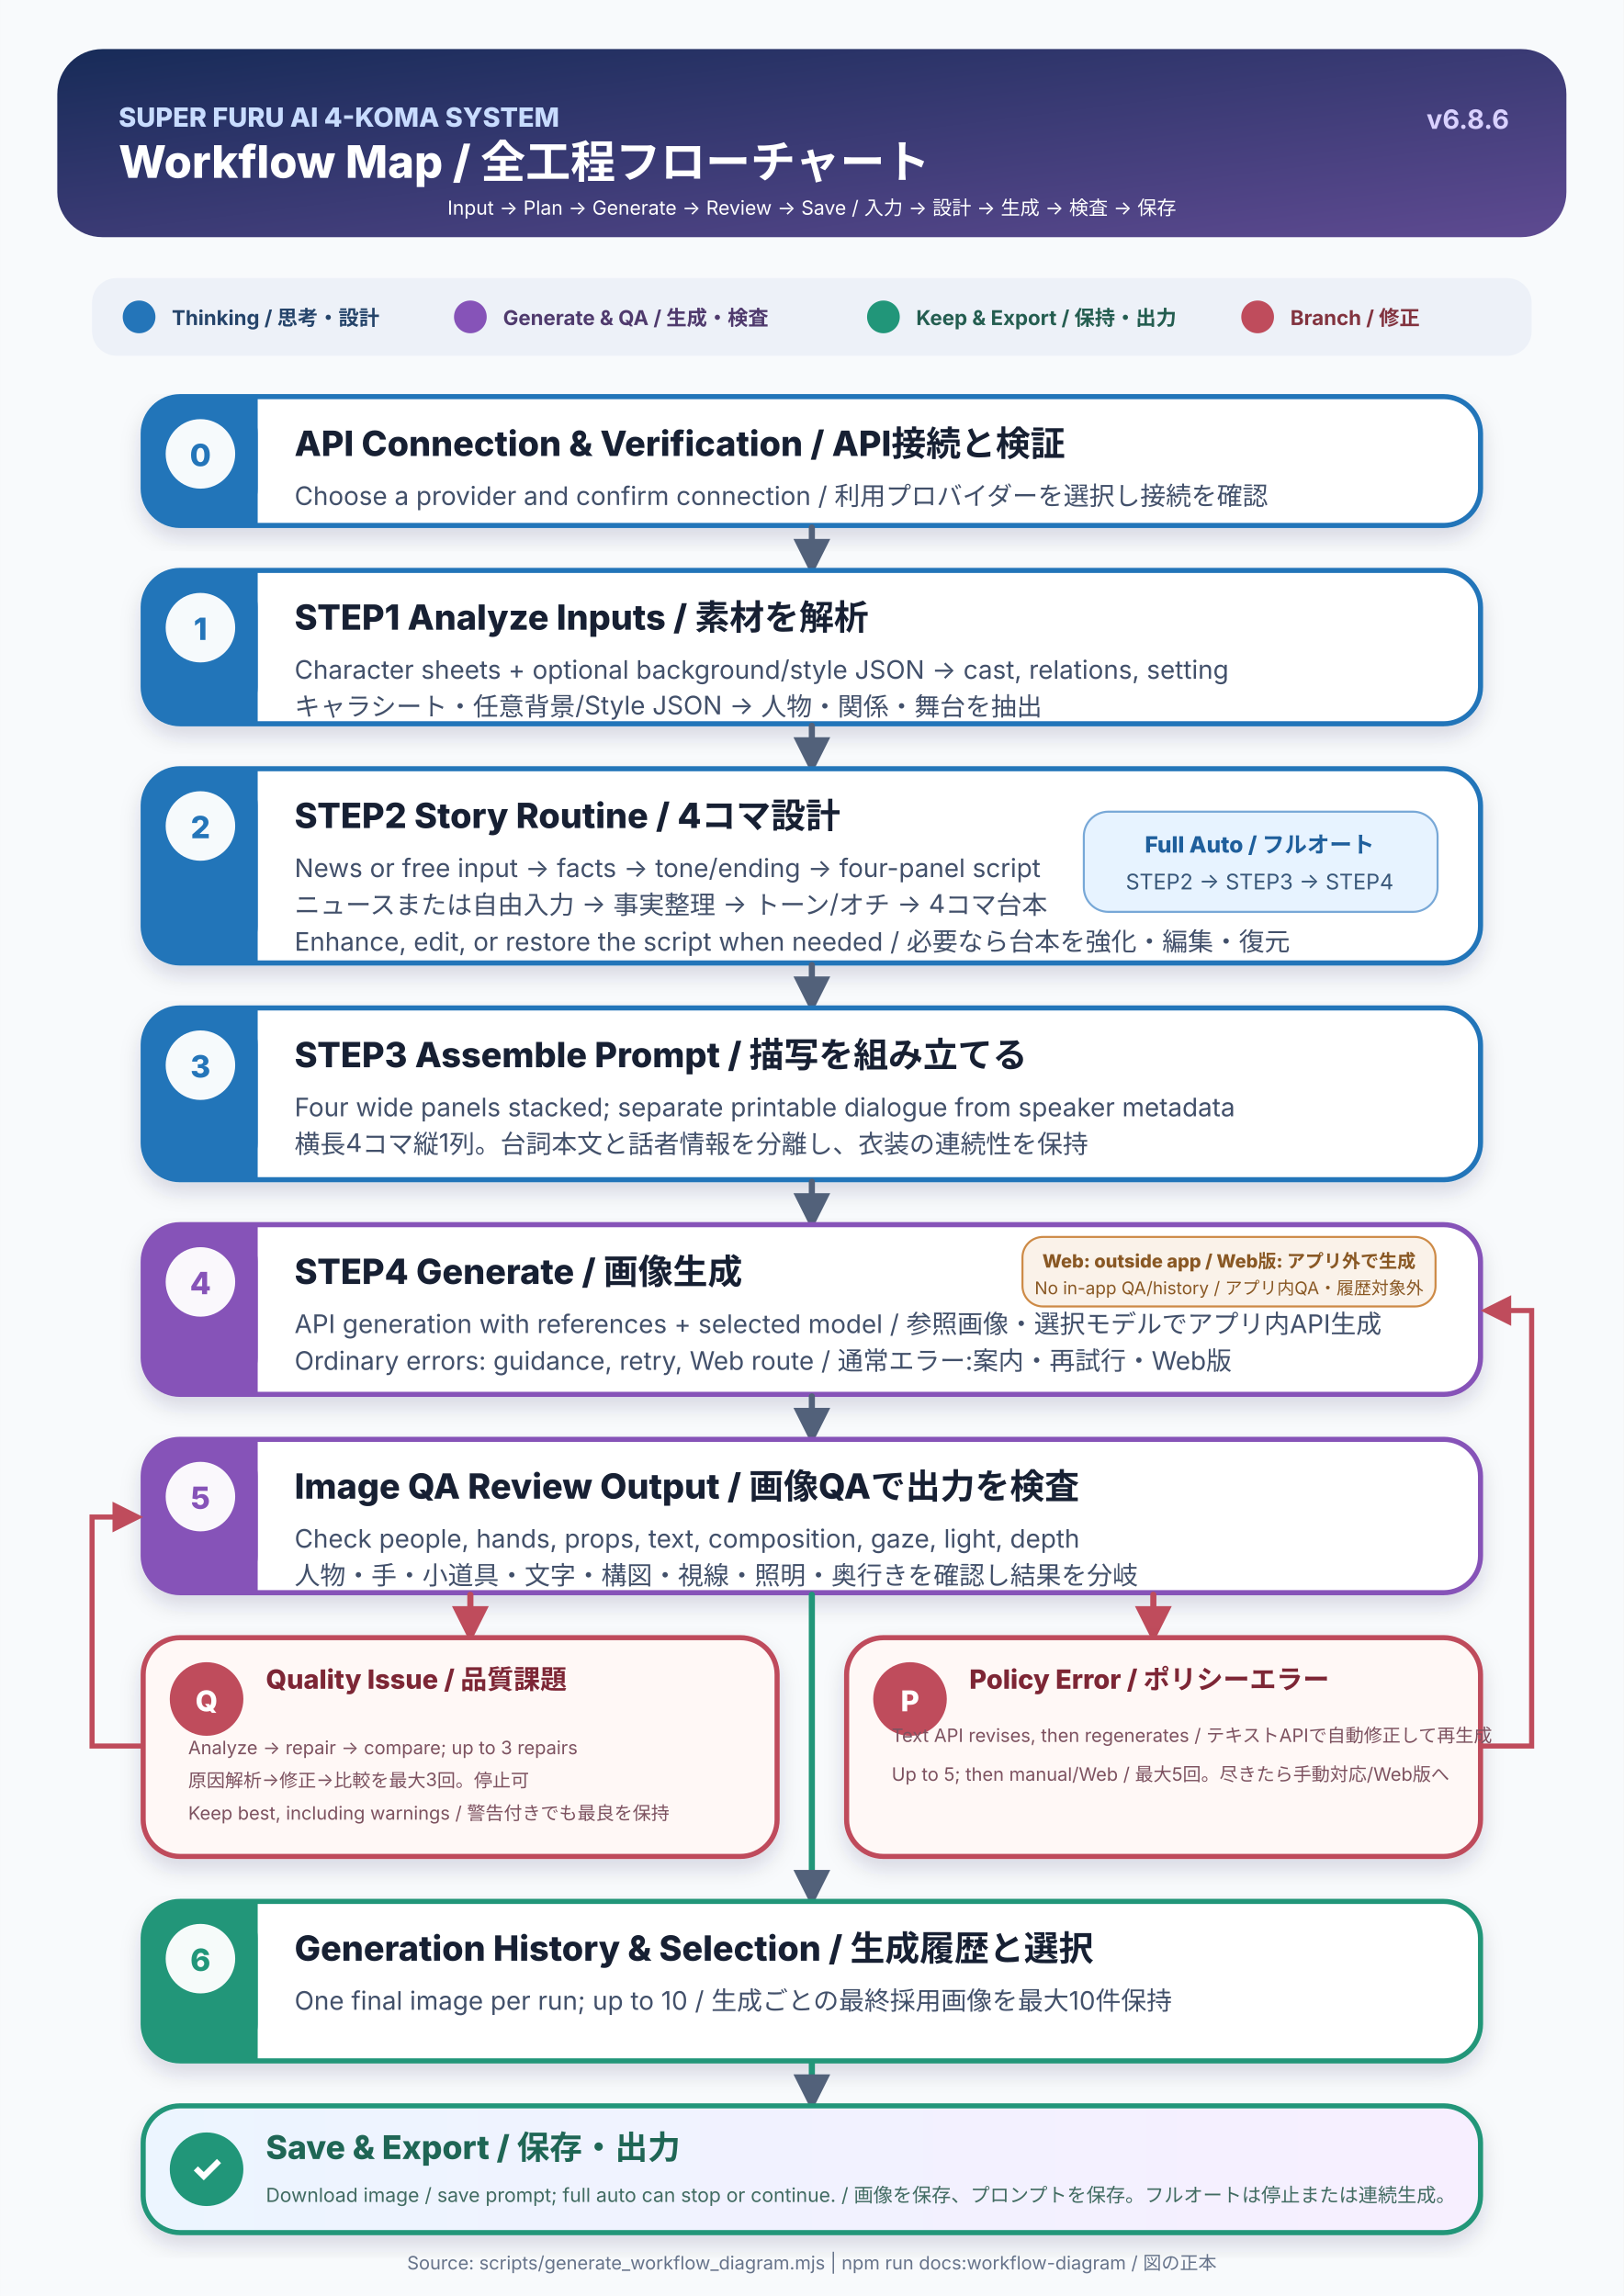
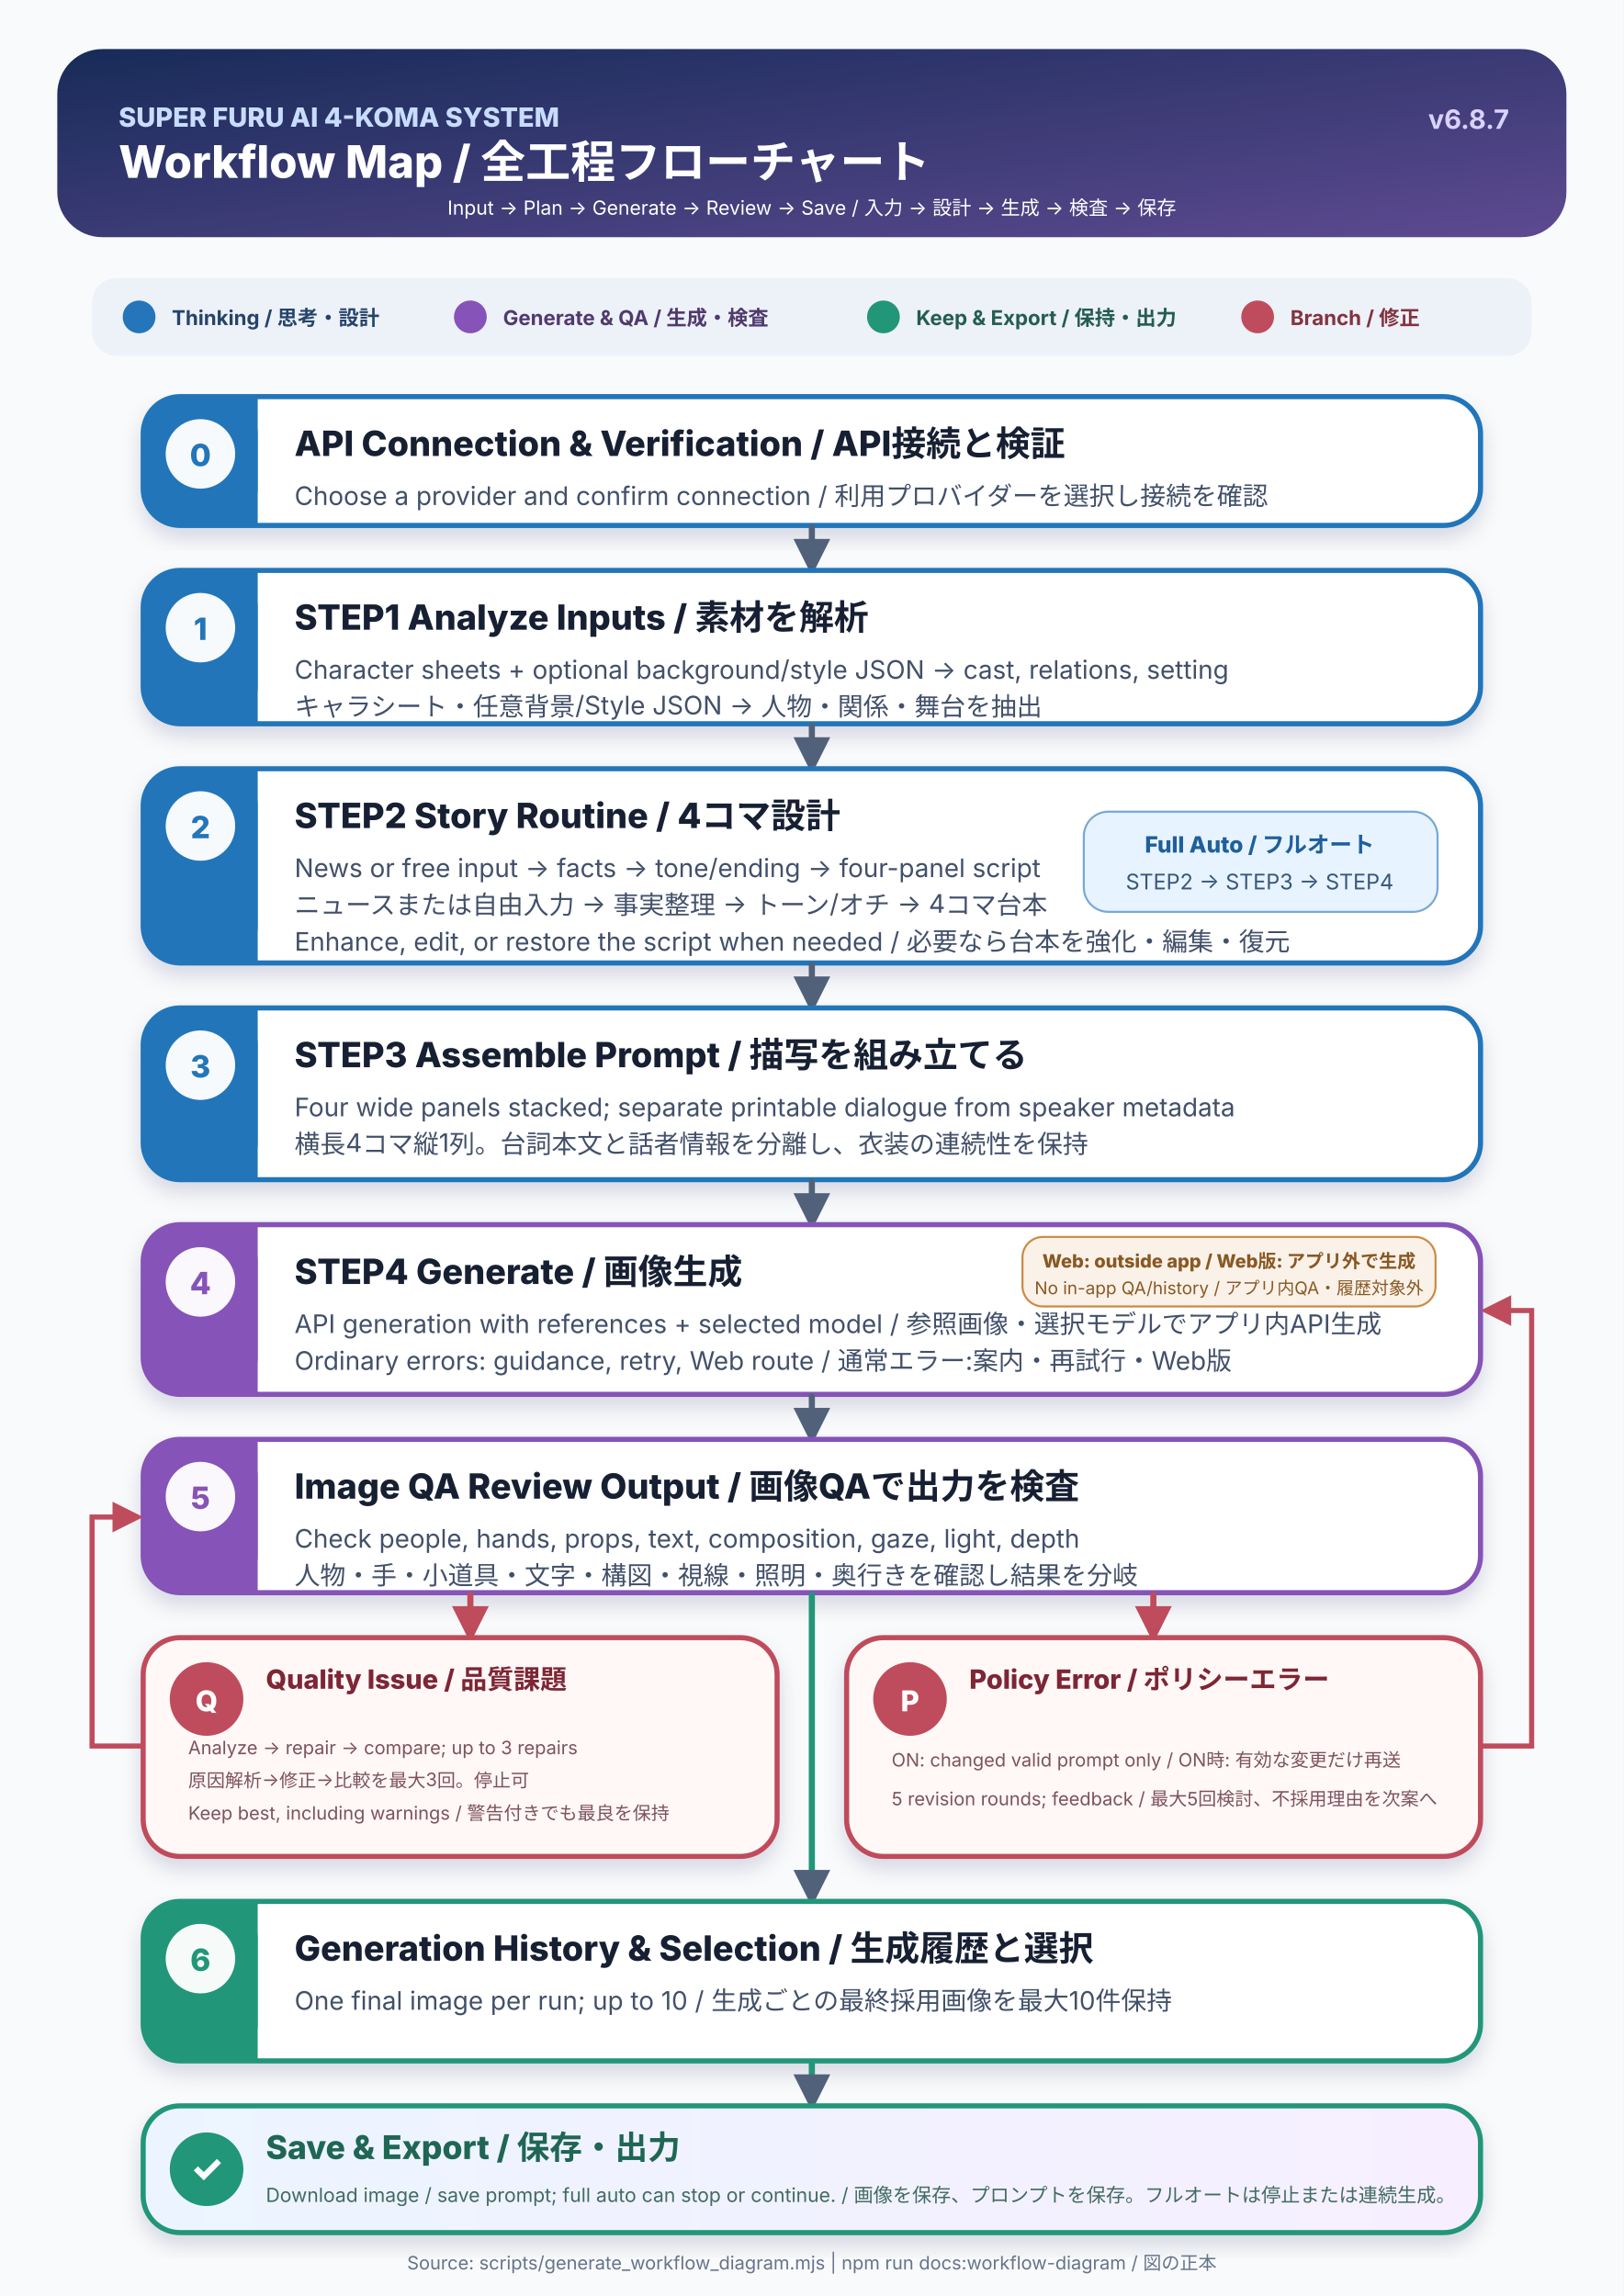
<svg xmlns="http://www.w3.org/2000/svg" width="210mm" height="297mm" viewBox="0 0 794 1123" role="img" aria-labelledby="title description">
  <defs>
    <linearGradient id="header" x1="0" x2="1" y1="0" y2="1">
      <stop stop-color="#172b58" />
      <stop offset="1" stop-color="#5e4a91" />
    </linearGradient>
    <linearGradient id="footer" x1="0" x2="1">
      <stop stop-color="#ecf5ff" />
      <stop offset="1" stop-color="#f7efff" />
    </linearGradient>
    <filter id="shadow" x="-10%" y="-10%" width="120%" height="130%">
      <feDropShadow dx="0" dy="5" stdDeviation="5" flood-color="#16223d" flood-opacity=".14" />
    </filter>
    <marker id="arrow-navy" viewBox="0 0 10 10" refX="8" refY="5" markerWidth="6" markerHeight="6" orient="auto">
      <path d="M 0 0 L 10 5 L 0 10 z" fill="#52617a" />
    </marker>
    <marker id="arrow-red" viewBox="0 0 10 10" refX="8" refY="5" markerWidth="6" markerHeight="6" orient="auto">
      <path d="M 0 0 L 10 5 L 0 10 z" fill="#bf4c5c" />
    </marker>
    <style>text { font-family: Inter, "Noto Sans JP", "Yu Gothic UI", sans-serif; }</style>
  </defs>
  <rect width="794" height="1123" fill="#f8fafc" />
  <rect x="28" y="24" width="738" height="92" rx="22" fill="url(#header)" />
  <text x="58" y="62" font-size="13" font-weight="800" fill="#c8dcff" text-anchor="start">SUPER FURU AI 4-KOMA SYSTEM</text>
  <text x="58" y="87" font-size="22" font-weight="800" fill="#ffffff" text-anchor="start">Workflow Map / 全工程フローチャート</text>
-   <text x="738" y="63" font-size="13" font-weight="700" fill="#d9d1ff" text-anchor="end">v6.8.6</text>
+   <text x="738" y="63" font-size="13" font-weight="700" fill="#d9d1ff" text-anchor="end">v6.8.7</text>
  <text x="397" y="105" font-size="9.5" font-weight="400" fill="#ffffff" text-anchor="middle">Input → Plan → Generate → Review → Save / 入力 → 設計 → 生成 → 検査 → 保存</text>
  <g>
    <rect x="45" y="136" width="704" height="38" rx="12" fill="#edf1f8" />
    <circle cx="68" cy="155" r="8" fill="#2475b9" />
    <text x="84" y="159" font-size="10" font-weight="700" fill="#25446a" text-anchor="start">Thinking / 思考・設計</text>
    <circle cx="230" cy="155" r="8" fill="#8653b8" />
    <text x="246" y="159" font-size="10" font-weight="700" fill="#4f3a6d" text-anchor="start">Generate &amp; QA / 生成・検査</text>
    <circle cx="432" cy="155" r="8" fill="#219679" />
    <text x="448" y="159" font-size="10" font-weight="700" fill="#245d50" text-anchor="start">Keep &amp; Export / 保持・出力</text>
    <circle cx="615" cy="155" r="8" fill="#bf4c5c" />
    <text x="631" y="159" font-size="10" font-weight="700" fill="#82333f" text-anchor="start">Branch / 修正</text>
  </g>
  <g filter="url(#shadow)">
    <rect x="70" y="194" width="654" height="63" rx="18" fill="#ffffff" stroke="#2475b9" stroke-width="2.5" />
    <rect x="70" y="194" width="56" height="63" rx="18" fill="#2475b9" />
    <rect x="108" y="194" width="18" height="63" fill="#2475b9" />
  </g>
  <circle cx="98" cy="222" r="17" fill="#ffffff" fill-opacity=".96" />
  <text x="98" y="228" font-size="15" font-weight="800" fill="#2475b9" text-anchor="middle">0</text>
  <text x="144" y="223" font-size="17" font-weight="800" fill="#172033" text-anchor="start">API Connection &amp; Verification / API接続と検証</text>
  <text x="144" y="247" font-size="12.5" font-weight="400" fill="#42506a" text-anchor="start">Choose a provider and confirm connection / 利用プロバイダーを選択し接続を確認</text>
  <path d="M 397 258 L 397 278" fill="none" stroke="#52617a" stroke-width="3" stroke-linecap="round" marker-end="url(#arrow-navy)" />
  <g filter="url(#shadow)">
    <rect x="70" y="279" width="654" height="75" rx="18" fill="#ffffff" stroke="#2475b9" stroke-width="2.5" />
    <rect x="70" y="279" width="56" height="75" rx="18" fill="#2475b9" />
    <rect x="108" y="279" width="18" height="75" fill="#2475b9" />
  </g>
  <circle cx="98" cy="307" r="17" fill="#ffffff" fill-opacity=".96" />
  <text x="98" y="313" font-size="15" font-weight="800" fill="#2475b9" text-anchor="middle">1</text>
  <text x="144" y="308" font-size="17" font-weight="800" fill="#172033" text-anchor="start">STEP1 Analyze Inputs / 素材を解析</text>
  <text x="144" y="332" font-size="12.5" font-weight="400" fill="#42506a" text-anchor="start">Character sheets + optional background/style JSON → cast, relations, setting</text>
  <text x="144" y="350" font-size="12.5" font-weight="400" fill="#42506a" text-anchor="start">キャラシート・任意背景/Style JSON → 人物・関係・舞台を抽出</text>
  <path d="M 397 355 L 397 375" fill="none" stroke="#52617a" stroke-width="3" stroke-linecap="round" marker-end="url(#arrow-navy)" />
  <g filter="url(#shadow)">
    <rect x="70" y="376" width="654" height="95" rx="18" fill="#ffffff" stroke="#2475b9" stroke-width="2.5" />
    <rect x="70" y="376" width="56" height="95" rx="18" fill="#2475b9" />
    <rect x="108" y="376" width="18" height="95" fill="#2475b9" />
  </g>
  <circle cx="98" cy="404" r="17" fill="#ffffff" fill-opacity=".96" />
  <text x="98" y="410" font-size="15" font-weight="800" fill="#2475b9" text-anchor="middle">2</text>
  <text x="144" y="405" font-size="17" font-weight="800" fill="#172033" text-anchor="start">STEP2 Story Routine / 4コマ設計</text>
  <text x="144" y="429" font-size="12.5" font-weight="400" fill="#42506a" text-anchor="start">News or free input → facts → tone/ending → four-panel script</text>
  <text x="144" y="447" font-size="12.5" font-weight="400" fill="#42506a" text-anchor="start">ニュースまたは自由入力 → 事実整理 → トーン/オチ → 4コマ台本</text>
  <text x="144" y="465" font-size="12.5" font-weight="400" fill="#42506a" text-anchor="start">Enhance, edit, or restore the script when needed / 必要なら台本を強化・編集・復元</text>
  <rect x="530" y="397" width="173" height="49" rx="12" fill="#e7f3ff" stroke="#78a8d7" />
  <text x="616" y="417" font-size="11" font-weight="800" fill="#1f5f9c" text-anchor="middle">Full Auto / フルオート</text>
  <text x="616" y="435" font-size="10.5" font-weight="400" fill="#385779" text-anchor="middle">STEP2 → STEP3 → STEP4</text>
  <path d="M 397 472 L 397 492" fill="none" stroke="#52617a" stroke-width="3" stroke-linecap="round" marker-end="url(#arrow-navy)" />
  <g filter="url(#shadow)">
    <rect x="70" y="493" width="654" height="84" rx="18" fill="#ffffff" stroke="#2475b9" stroke-width="2.5" />
    <rect x="70" y="493" width="56" height="84" rx="18" fill="#2475b9" />
    <rect x="108" y="493" width="18" height="84" fill="#2475b9" />
  </g>
  <circle cx="98" cy="521" r="17" fill="#ffffff" fill-opacity=".96" />
  <text x="98" y="527" font-size="15" font-weight="800" fill="#2475b9" text-anchor="middle">3</text>
  <text x="144" y="522" font-size="17" font-weight="800" fill="#172033" text-anchor="start">STEP3 Assemble Prompt / 描写を組み立てる</text>
  <text x="144" y="546" font-size="12.5" font-weight="400" fill="#42506a" text-anchor="start">Four wide panels stacked; separate printable dialogue from speaker metadata</text>
  <text x="144" y="564" font-size="12.5" font-weight="400" fill="#42506a" text-anchor="start">横長4コマ縦1列。台詞本文と話者情報を分離し、衣装の連続性を保持</text>
  <path d="M 397 578 L 397 598" fill="none" stroke="#52617a" stroke-width="3" stroke-linecap="round" marker-end="url(#arrow-navy)" />
  <g filter="url(#shadow)">
    <rect x="70" y="599" width="654" height="83" rx="18" fill="#ffffff" stroke="#8653b8" stroke-width="2.5" />
    <rect x="70" y="599" width="56" height="83" rx="18" fill="#8653b8" />
    <rect x="108" y="599" width="18" height="83" fill="#8653b8" />
  </g>
  <circle cx="98" cy="627" r="17" fill="#ffffff" fill-opacity=".96" />
  <text x="98" y="633" font-size="15" font-weight="800" fill="#8653b8" text-anchor="middle">4</text>
  <text x="144" y="628" font-size="17" font-weight="800" fill="#172033" text-anchor="start">STEP4 Generate / 画像生成</text>
  <text x="144" y="652" font-size="12.5" font-weight="400" fill="#42506a" text-anchor="start">API generation with references + selected model / 参照画像・選択モデルでアプリ内API生成</text>
  <text x="144" y="670" font-size="12.5" font-weight="400" fill="#42506a" text-anchor="start">Ordinary errors: guidance, retry, Web route / 通常エラー:案内・再試行・Web版</text>
  <rect x="500" y="605" width="202" height="34" rx="10" fill="#faf2e9" stroke="#cd8a46" />
  <text x="601" y="620" font-size="9" font-weight="800" fill="#895824" text-anchor="middle">Web: outside app / Web版: アプリ外で生成</text>
  <text x="601" y="633" font-size="8.5" font-weight="400" fill="#895824" text-anchor="middle">No in-app QA/history / アプリ内QA・履歴対象外</text>
  <path d="M 397 683 L 397 703" fill="none" stroke="#52617a" stroke-width="3" stroke-linecap="round" marker-end="url(#arrow-navy)" />
  <g filter="url(#shadow)">
    <rect x="70" y="704" width="654" height="75" rx="18" fill="#ffffff" stroke="#8653b8" stroke-width="2.5" />
    <rect x="70" y="704" width="56" height="75" rx="18" fill="#8653b8" />
    <rect x="108" y="704" width="18" height="75" fill="#8653b8" />
  </g>
  <circle cx="98" cy="732" r="17" fill="#ffffff" fill-opacity=".96" />
  <text x="98" y="738" font-size="15" font-weight="800" fill="#8653b8" text-anchor="middle">5</text>
  <text x="144" y="733" font-size="17" font-weight="800" fill="#172033" text-anchor="start">Image QA Review Output / 画像QAで出力を検査</text>
  <text x="144" y="757" font-size="12.5" font-weight="400" fill="#42506a" text-anchor="start">Check people, hands, props, text, composition, gaze, light, depth</text>
  <text x="144" y="775" font-size="12.5" font-weight="400" fill="#42506a" text-anchor="start">人物・手・小道具・文字・構図・視線・照明・奥行きを確認し結果を分岐</text>
  <path d="M 230 780 L 230 800" fill="none" stroke="#bf4c5c" stroke-width="3" stroke-linecap="round" marker-end="url(#arrow-red)" />
  <path d="M 564 780 L 564 800" fill="none" stroke="#bf4c5c" stroke-width="3" stroke-linecap="round" marker-end="url(#arrow-red)" />
  <g filter="url(#shadow)">
    <rect x="70" y="801" width="310" height="107" rx="18" fill="#fff8f6" stroke="#bf4c5c" stroke-width="2.5" />
  </g>
  <circle cx="101" cy="831" r="18" fill="#bf4c5c" />
  <text x="101" y="837" font-size="14" font-weight="800" fill="#fff" text-anchor="middle">Q</text>
  <text x="130" y="826" font-size="13" font-weight="800" fill="#7d2635" text-anchor="start">Quality Issue / 品質課題</text>
  <text x="92" y="858" font-size="9" font-weight="400" fill="#7d5260" text-anchor="start">Analyze → repair → compare; up to 3 repairs</text>
  <text x="92" y="874" font-size="9" font-weight="400" fill="#7d5260" text-anchor="start">原因解析→修正→比較を最大3回。停止可</text>
  <text x="92" y="890" font-size="9" font-weight="400" fill="#7d5260" text-anchor="start">Keep best, including warnings / 警告付きでも最良を保持</text>
  <path d="M 70 854 H 45 V 742 H 67" fill="none" stroke="#bf4c5c" stroke-width="2.5" marker-end="url(#arrow-red)" />
  <g filter="url(#shadow)">
    <rect x="414" y="801" width="310" height="107" rx="18" fill="#fff8f6" stroke="#bf4c5c" stroke-width="2.5" />
  </g>
  <circle cx="445" cy="831" r="18" fill="#bf4c5c" />
  <text x="445" y="837" font-size="14" font-weight="800" fill="#fff" text-anchor="middle">P</text>
  <text x="474" y="826" font-size="13" font-weight="800" fill="#7d2635" text-anchor="start">Policy Error / ポリシーエラー</text>
-   <text x="436" y="852" font-size="9" font-weight="400" fill="#7d5260" text-anchor="start">Text API revises, then regenerates / テキストAPIで自動修正して再生成</text>
-   <text x="436" y="871" font-size="9" font-weight="400" fill="#7d5260" text-anchor="start">Up to 5; then manual/Web / 最大5回。尽きたら手動対応/Web版へ</text>
+   <text x="436" y="864" font-size="9" font-weight="400" fill="#7d5260" text-anchor="start">ON: changed valid prompt only / ON時: 有効な変更だけ再送</text>
+   <text x="436" y="883" font-size="9" font-weight="400" fill="#7d5260" text-anchor="start">5 revision rounds; feedback / 最大5回検討、不採用理由を次案へ</text>
  <path d="M 724 854 H 749 V 641 H 727" fill="none" stroke="#bf4c5c" stroke-width="2.5" marker-end="url(#arrow-red)" />
  <path d="M 397 780 L 397 929" fill="none" stroke="#219679" stroke-width="3" stroke-linecap="round" marker-end="url(#arrow-navy)" />
  <g filter="url(#shadow)">
    <rect x="70" y="930" width="654" height="78" rx="18" fill="#ffffff" stroke="#219679" stroke-width="2.5" />
    <rect x="70" y="930" width="56" height="78" rx="18" fill="#219679" />
    <rect x="108" y="930" width="18" height="78" fill="#219679" />
  </g>
  <circle cx="98" cy="958" r="17" fill="#ffffff" fill-opacity=".96" />
  <text x="98" y="964" font-size="15" font-weight="800" fill="#219679" text-anchor="middle">6</text>
  <text x="144" y="959" font-size="17" font-weight="800" fill="#172033" text-anchor="start">Generation History &amp; Selection / 生成履歴と選択</text>
  <text x="144" y="983" font-size="12.5" font-weight="400" fill="#42506a" text-anchor="start">One final image per run; up to 10 / 生成ごとの最終採用画像を最大10件保持</text>
  <path d="M 397 1009 L 397 1029" fill="none" stroke="#219679" stroke-width="3" stroke-linecap="round" marker-end="url(#arrow-navy)" />
  <g filter="url(#shadow)">
    <rect x="70" y="1030" width="654" height="62" rx="18" fill="url(#footer)" stroke="#219679" stroke-width="2.5" />
  </g>
  <circle cx="101" cy="1061" r="18" fill="#219679" />
  <text x="101" y="1067" font-size="18" font-weight="800" fill="#fff" text-anchor="middle">✓</text>
  <text x="130" y="1056" font-size="16" font-weight="800" fill="#1f6655" text-anchor="start">Save &amp; Export / 保存・出力</text>
  <text x="130" y="1077" font-size="9.5" font-weight="400" fill="#416b61" text-anchor="start">Download image / save prompt; full auto can stop or continue. / 画像を保存、プロンプトを保存。フルオートは停止または連続生成。</text>
  <text x="397" y="1110" font-size="9" font-weight="400" fill="#66738a" text-anchor="middle">Source: scripts/generate_workflow_diagram.mjs  |  npm run docs:workflow-diagram / 図の正本</text>
</svg>
